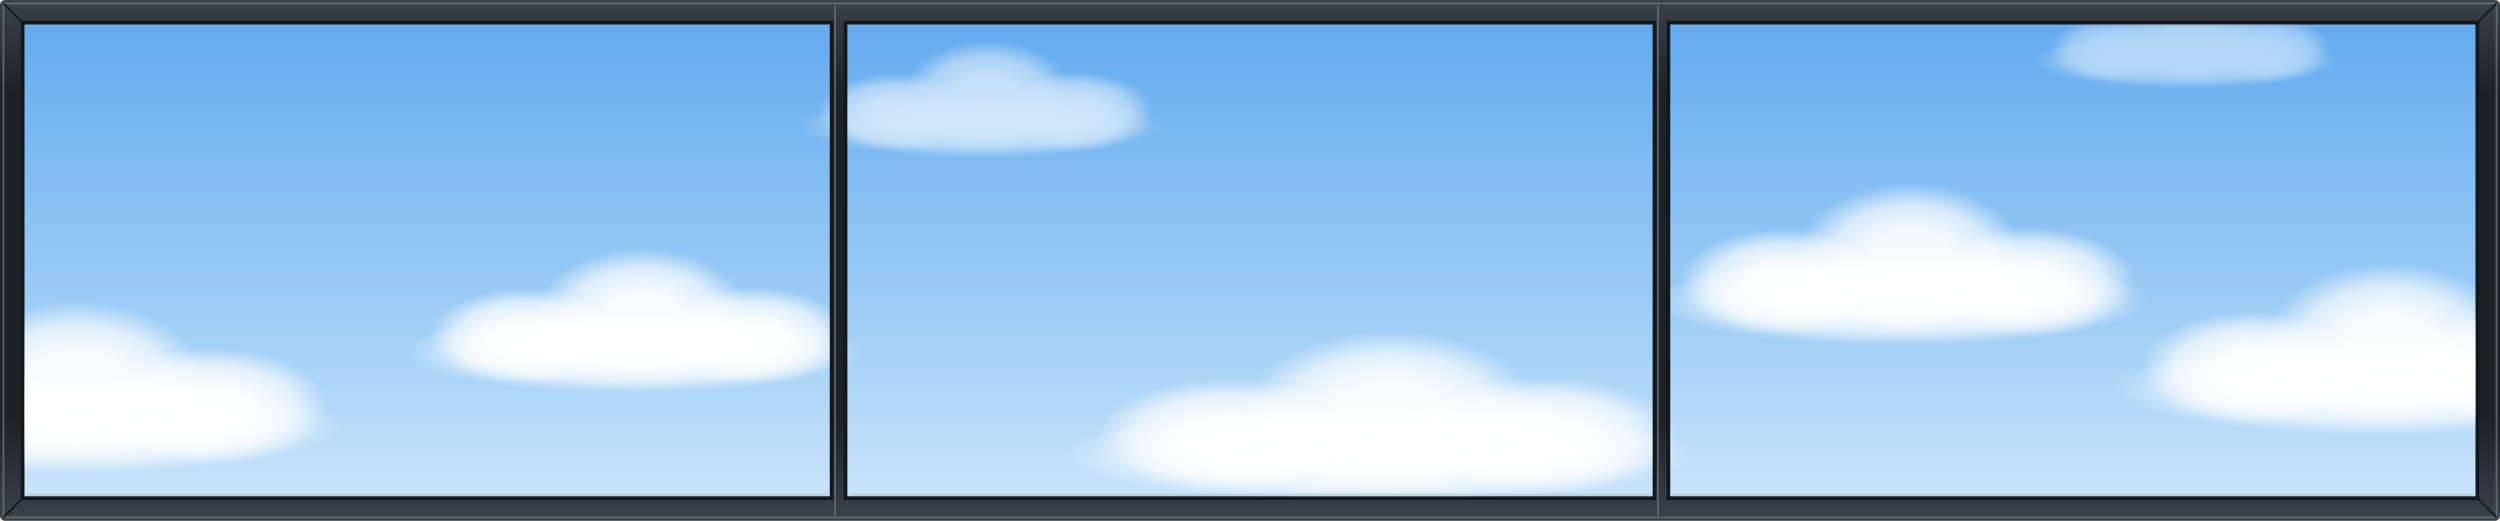
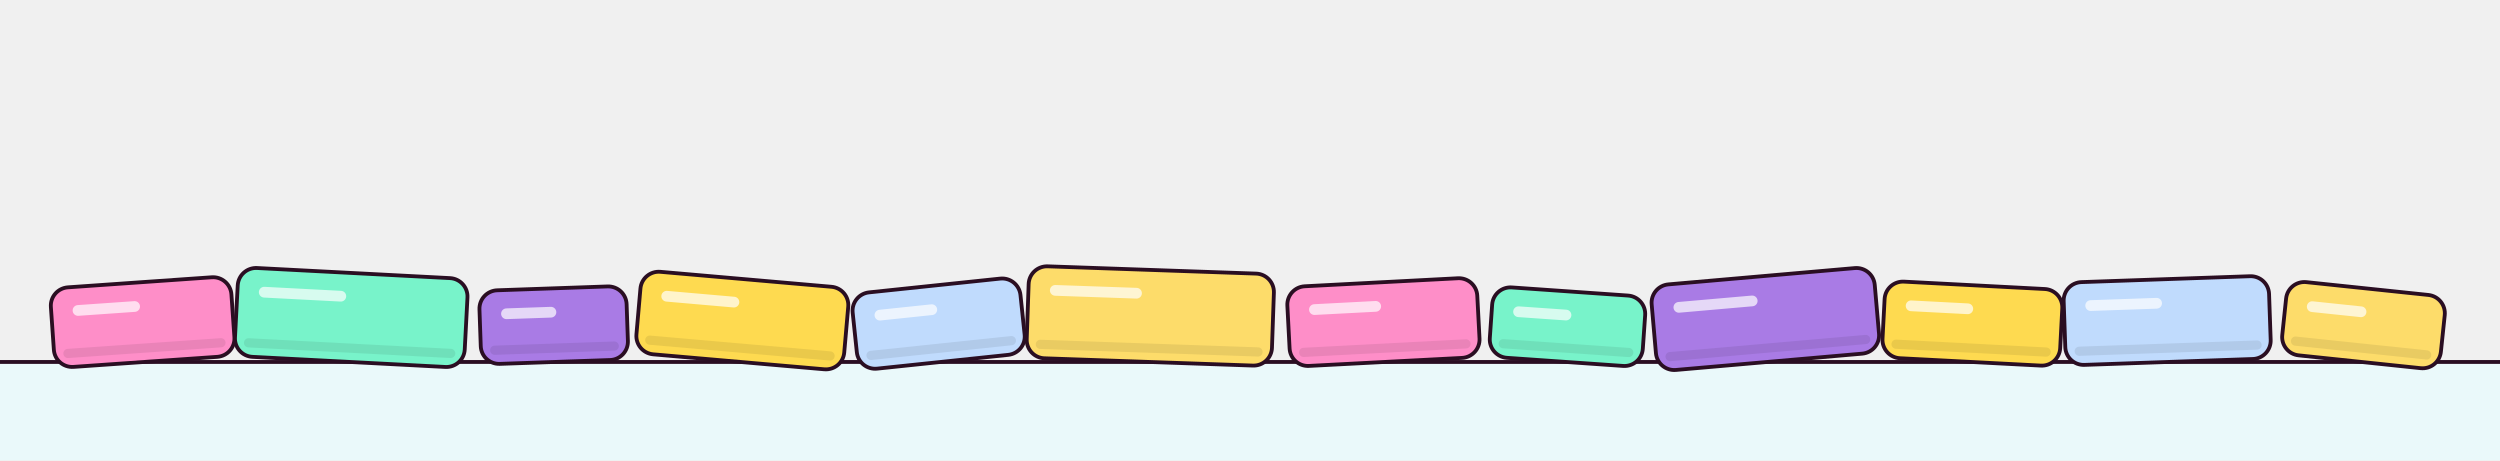
- <svg xmlns="http://www.w3.org/2000/svg" viewBox="0 0 1440 300" preserveAspectRatio="xMidYMax slice">
-   <defs>
-     <linearGradient id="sky" x2="0" y2="1">
-       <stop stop-color="#5FA8EE" />
-       <stop offset=".7" stop-color="#A9D3F7" />
-       <stop offset="1" stop-color="#CFE6FA" />
-     </linearGradient>
-     <linearGradient id="steel" x2="0" y2="1">
-       <stop stop-color="#3A424A" />
-       <stop offset=".18" stop-color="#1C2126" />
-       <stop offset=".8" stop-color="#1C2126" />
-       <stop offset="1" stop-color="#3A424A" />
-     </linearGradient>
-     <radialGradient id="cloud">
-       <stop offset=".35" stop-color="#FFF" stop-opacity=".92" />
-       <stop offset=".7" stop-color="#FFF" stop-opacity=".65" />
-       <stop offset="1" stop-color="#FFF" stop-opacity="0" />
-     </radialGradient>
-     <clipPath id="glass">
-       <path d="M14 14h464v272H14zM488 14h464v272H488zM962 14h464v272H962z" />
-     </clipPath>
-     <g id="cloud-bank" fill="url(#cloud)">
-       <ellipse cx="0" cy="0" rx="110" ry="29" />
-       <ellipse cx="-52" cy="-12" rx="46" ry="34" />
-       <ellipse cx="4" cy="-27" rx="51" ry="48" />
-       <ellipse cx="57" cy="-12" rx="47" ry="35" />
-     </g>
-   </defs>
-   <rect width="1440" height="300" rx="3" fill="url(#steel)" />
-   <g clip-path="url(#glass)">
-     <path fill="url(#sky)" d="M0 0h1440v300H0z" />
-     <use href="#cloud-bank" transform="translate(38 245) scale(1.45 .95)" />
-     <use href="#cloud-bank" transform="translate(365 203) scale(1.2 .8)" />
-     <use href="#cloud-bank" transform="translate(565 72) scale(.95 .65)" opacity=".65" />
-     <use href="#cloud-bank" transform="translate(794 262) scale(1.65 .95)" />
-     <use href="#cloud-bank" transform="translate(1095 173) scale(1.3 .9)" />
-     <use href="#cloud-bank" transform="translate(1371 223) scale(1.4 .95)" />
-     <use href="#cloud-bank" transform="translate(1259 35) scale(.8 .55)" opacity=".5" />
+ <svg xmlns="http://www.w3.org/2000/svg" viewBox="0 0 1630 300" preserveAspectRatio="xMidYMax slice">
+   <path fill="#eaf9fa" d="M0 236h1630v64H0z" />
+   <path fill="none" stroke="#2a0e22" stroke-width="2.5" d="M0 236h1630" />
+   <g transform="rotate(-4 93 210)">
+     <rect x="34" y="184" width="118" height="52" rx="12" fill="#fe8ec8" stroke="#2a0e22" stroke-width="2.5" />
+     <rect x="40" y="224" width="106" height="6" rx="3" fill="#000" opacity=".08" />
+     <rect x="48" y="196" width="44" height="7" rx="3.5" fill="#fff" opacity=".7" />
  </g>
-   <path fill="none" stroke="#11171B" stroke-width="2" d="M13 13h466v274H13zM487 13h466v274H487zM961 13h466v274H961z" />
-   <path fill="none" stroke="#69757E" stroke-opacity=".8" d="M2 2h1436M2 298h1436M2 2v296M1438 2v296M481 3v294M955 3v294" />
-   <path fill="none" stroke="#A2ADB3" stroke-opacity=".45" d="M15 15h462M489 15h462M963 15h462M15 285h462M489 285h462M963 285h462" />
-   <path fill="none" stroke="#11171B" d="m2 2 11 11m1425-11-11 11M2 298l11-11m1425 11-11-11" />
+   <g transform="rotate(3 229 207)">
+     <rect x="154" y="178" width="150" height="58" rx="12" fill="#78f3ca" stroke="#2a0e22" stroke-width="2.5" />
+     <rect x="160" y="224" width="138" height="6" rx="3" fill="#000" opacity=".08" />
+     <rect x="168" y="190" width="57" height="7" rx="3.5" fill="#fff" opacity=".7" />
+   </g>
+   <g transform="rotate(-2 361 212)">
+     <rect x="313" y="188" width="96" height="48" rx="12" fill="#a97be5" stroke="#2a0e22" stroke-width="2.5" />
+     <rect x="319" y="224" width="84" height="6" rx="3" fill="#000" opacity=".08" />
+     <rect x="327" y="200" width="36" height="7" rx="3.5" fill="#fff" opacity=".7" />
+   </g>
+   <g transform="rotate(5 484 209)">
+     <rect x="416" y="182" width="136" height="54" rx="12" fill="#feda50" stroke="#2a0e22" stroke-width="2.5" />
+     <rect x="422" y="224" width="124" height="6" rx="3" fill="#000" opacity=".08" />
+     <rect x="430" y="194" width="51" height="7" rx="3.5" fill="#fff" opacity=".7" />
+   </g>
+   <g transform="rotate(-6 612 211)">
+     <rect x="557" y="186" width="110" height="50" rx="12" fill="#c0dbfd" stroke="#2a0e22" stroke-width="2.5" />
+     <rect x="563" y="224" width="98" height="6" rx="3" fill="#000" opacity=".08" />
+     <rect x="571" y="198" width="41" height="7" rx="3.5" fill="#fff" opacity=".7" />
+   </g>
+   <g transform="rotate(2 750 206)">
+     <rect x="670" y="176" width="160" height="60" rx="12" fill="#fddc6a" stroke="#2a0e22" stroke-width="2.5" />
+     <rect x="676" y="224" width="148" height="6" rx="3" fill="#000" opacity=".08" />
+     <rect x="684" y="188" width="60" height="7" rx="3.5" fill="#fff" opacity=".7" />
+   </g>
+   <g transform="rotate(-3 902 210)">
+     <rect x="840" y="184" width="124" height="52" rx="12" fill="#fe8ec8" stroke="#2a0e22" stroke-width="2.5" />
+     <rect x="846" y="224" width="112" height="6" rx="3" fill="#000" opacity=".08" />
+     <rect x="854" y="196" width="47" height="7" rx="3.5" fill="#fff" opacity=".7" />
+   </g>
+   <g transform="rotate(4 1022 213)">
+     <rect x="972" y="190" width="100" height="46" rx="12" fill="#78f3ca" stroke="#2a0e22" stroke-width="2.5" />
+     <rect x="978" y="224" width="88" height="6" rx="3" fill="#000" opacity=".08" />
+     <rect x="986" y="202" width="38" height="7" rx="3.5" fill="#fff" opacity=".7" />
+   </g>
+   <g transform="rotate(-5 1151 208)">
+     <rect x="1078" y="180" width="146" height="56" rx="12" fill="#a97be5" stroke="#2a0e22" stroke-width="2.5" />
+     <rect x="1084" y="224" width="134" height="6" rx="3" fill="#000" opacity=".08" />
+     <rect x="1092" y="192" width="55" height="7" rx="3.5" fill="#fff" opacity=".7" />
+   </g>
+   <g transform="rotate(3 1286 211)">
+     <rect x="1228" y="186" width="116" height="50" rx="12" fill="#feda50" stroke="#2a0e22" stroke-width="2.5" />
+     <rect x="1234" y="224" width="104" height="6" rx="3" fill="#000" opacity=".08" />
+     <rect x="1242" y="198" width="44" height="7" rx="3.5" fill="#fff" opacity=".7" />
+   </g>
+   <g transform="rotate(-2 1413 209)">
+     <rect x="1346" y="182" width="134" height="54" rx="12" fill="#c0dbfd" stroke="#2a0e22" stroke-width="2.5" />
+     <rect x="1352" y="224" width="122" height="6" rx="3" fill="#000" opacity=".08" />
+     <rect x="1360" y="194" width="50" height="7" rx="3.5" fill="#fff" opacity=".7" />
+   </g>
+   <g transform="rotate(6 1541 212)">
+     <rect x="1489" y="188" width="104" height="48" rx="12" fill="#fddc6a" stroke="#2a0e22" stroke-width="2.5" />
+     <rect x="1495" y="224" width="92" height="6" rx="3" fill="#000" opacity=".08" />
+     <rect x="1503" y="200" width="39" height="7" rx="3.5" fill="#fff" opacity=".7" />
+   </g>
</svg>
